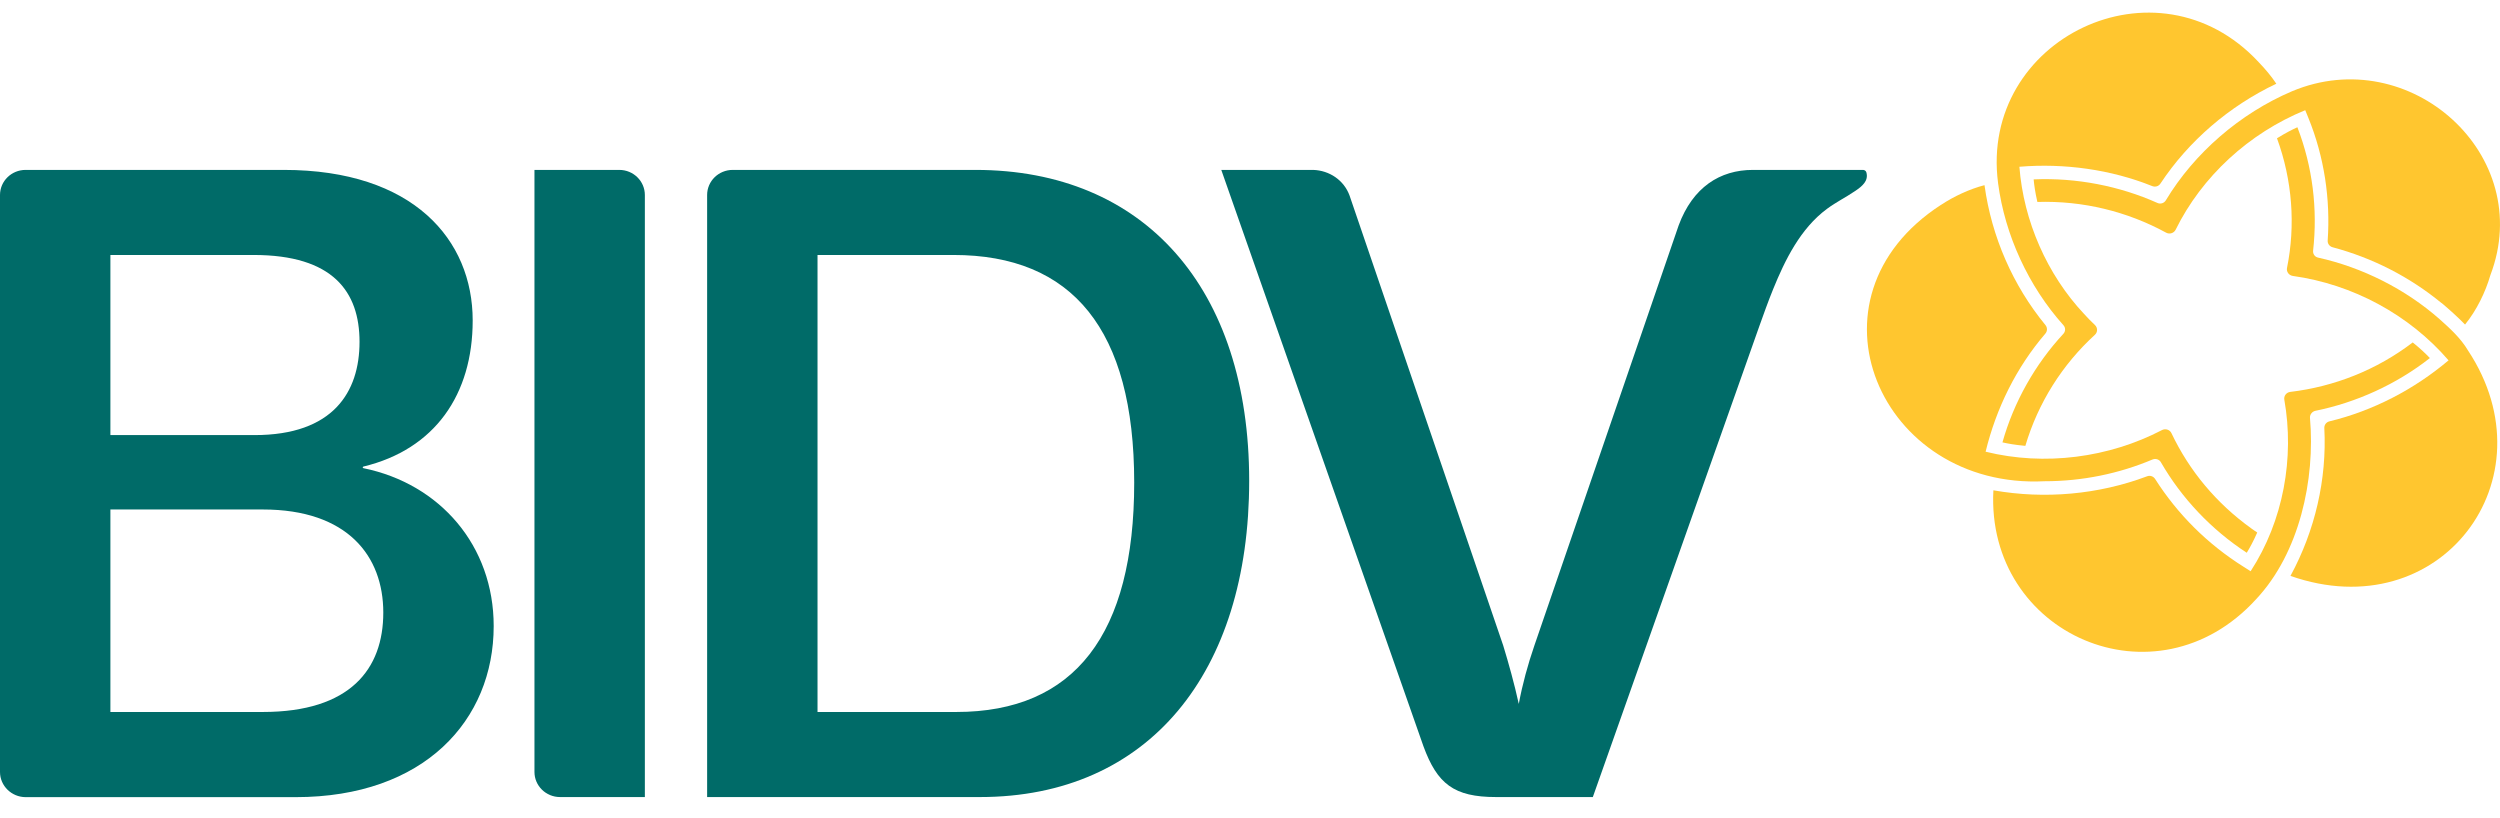
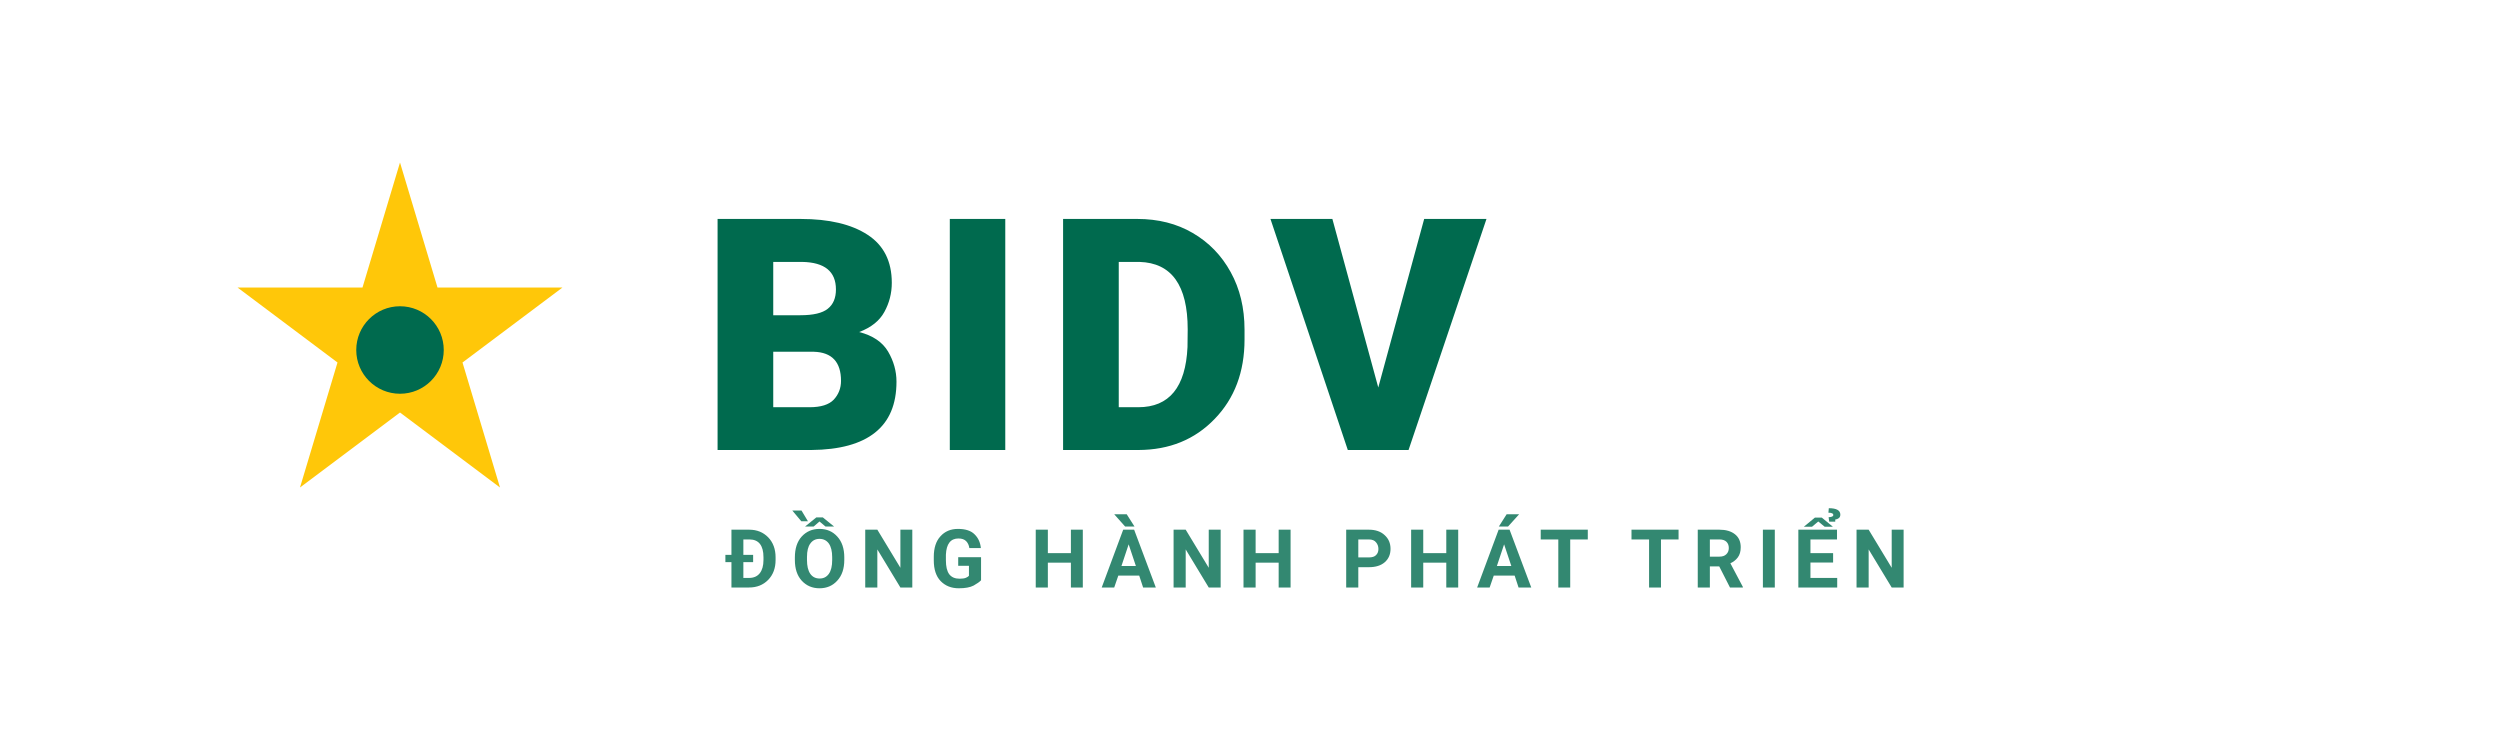
- <svg xmlns="http://www.w3.org/2000/svg" width="107" height="35" viewBox="0 0 107 35" fill="none">
-   <path d="M105.634 15.005C105.319 14.475 104.872 14.069 104.417 13.662C102.946 12.366 101.101 11.444 99.215 11.026C99.075 10.997 98.986 10.87 99.001 10.728C99.2 8.953 98.982 7.138 98.328 5.446C98.106 5.547 97.821 5.692 97.481 5.903L97.455 5.918C98.113 7.715 98.254 9.639 97.884 11.469C97.851 11.633 97.966 11.785 98.132 11.81C100.687 12.166 103.105 13.459 104.798 15.423C103.326 16.665 101.574 17.58 99.7 18.034C99.566 18.066 99.474 18.186 99.481 18.32C99.596 20.513 99.082 22.714 98.032 24.649C104.436 26.9 109.268 20.51 105.634 15.005Z" fill="#FFC62F" />
-   <path d="M98.098 3.906C95.873 4.854 93.913 6.553 92.697 8.575C92.623 8.695 92.475 8.746 92.342 8.688C90.719 7.962 88.874 7.598 87.04 7.678C87.062 7.918 87.106 8.234 87.195 8.622L87.199 8.644C89.147 8.582 91.048 9.051 92.712 9.959C92.859 10.038 93.044 9.98 93.118 9.831C94.239 7.555 96.254 5.7 98.664 4.716L98.797 5.042C99.477 6.709 99.747 8.517 99.625 10.293C99.614 10.427 99.703 10.547 99.836 10.583C101.544 11.037 103.134 11.85 104.498 12.972L104.502 12.969C104.85 13.263 105.186 13.564 105.504 13.891C106.003 13.277 106.38 12.496 106.587 11.781C108.55 6.636 103.141 1.789 98.098 3.906Z" fill="#FFC62F" />
-   <path d="M96.594 22.826L96.609 22.79C96.527 22.735 96.442 22.681 96.365 22.623C94.856 21.541 93.703 20.15 92.937 18.538C92.867 18.389 92.682 18.331 92.534 18.407C90.26 19.591 87.517 19.958 84.984 19.333C85.436 17.478 86.293 15.732 87.543 14.276C87.632 14.17 87.632 14.021 87.547 13.916C86.149 12.213 85.243 10.136 84.94 7.947L84.936 7.925C84.293 8.092 83.62 8.408 83.084 8.764C83.084 8.764 83.084 8.764 83.08 8.764C76.913 12.751 80.452 20.949 87.506 20.597C89.129 20.597 90.697 20.27 92.127 19.667C92.26 19.613 92.416 19.66 92.486 19.784C93.362 21.305 94.634 22.663 96.161 23.658C96.287 23.454 96.438 23.178 96.594 22.826Z" fill="#FFC62F" />
-   <path d="M103.282 14.671L103.263 14.657C101.725 15.833 99.906 16.549 98.021 16.774C97.854 16.796 97.74 16.948 97.769 17.108C98.209 19.591 97.732 22.285 96.327 24.449L96.035 24.264C94.479 23.287 93.203 22.013 92.238 20.499C92.164 20.383 92.02 20.336 91.894 20.386C89.82 21.167 87.513 21.374 85.317 20.985C84.992 27.154 92.272 30.346 96.557 25.651C98.42 23.669 99.097 20.528 98.867 17.885C98.856 17.747 98.956 17.613 99.097 17.583C100.845 17.228 102.561 16.454 103.999 15.325C103.829 15.147 103.596 14.922 103.282 14.671Z" fill="#FFC62F" />
-   <path d="M96.671 2.661L96.668 2.657C92.316 -2.027 84.711 1.669 85.517 7.831V7.835C85.809 10.064 86.826 12.261 88.316 13.92C88.412 14.025 88.408 14.185 88.312 14.287C87.114 15.579 86.193 17.195 85.705 18.934C85.942 18.988 86.256 19.043 86.648 19.079L86.685 19.083C87.229 17.242 88.267 15.604 89.661 14.33C89.783 14.218 89.787 14.029 89.665 13.913C89.502 13.76 89.347 13.6 89.195 13.433C87.617 11.752 86.608 9.458 86.43 7.137C88.353 6.978 90.345 7.254 92.116 7.965C92.246 8.016 92.39 7.973 92.464 7.86C93.677 6.03 95.403 4.545 97.426 3.583C97.211 3.26 96.949 2.948 96.671 2.661Z" fill="#FFC62F" />
-   <path d="M11.247 30.473C14.996 30.473 16.405 28.632 16.405 26.217C16.405 23.803 14.881 21.806 11.247 21.806H4.725V30.473H11.247ZM10.896 18.622C14.257 18.622 15.388 16.781 15.388 14.631C15.388 12.486 14.253 10.913 10.855 10.913H4.725V18.622H10.896ZM0 33.04V8.346C0 7.751 0.492 7.272 1.094 7.272H12.145C17.691 7.272 20.231 10.264 20.231 13.716C20.231 16.883 18.616 19.228 15.554 19.969C15.514 19.98 15.517 20.03 15.554 20.038C18.837 20.709 21.13 23.36 21.13 26.795C21.13 30.821 18.161 34.118 12.652 34.118H1.094C0.492 34.114 0 33.632 0 33.04Z" fill="#006B68" />
-   <path d="M22.875 33.04V7.272H26.505C27.112 7.272 27.6 7.755 27.6 8.346V34.114H23.969C23.366 34.114 22.875 33.632 22.875 33.04Z" fill="#006B68" />
-   <path d="M40.928 30.473C46.005 30.473 48.544 27.136 48.544 20.655C48.544 14.098 45.89 10.913 40.81 10.913H34.99V30.473H40.928ZM30.265 34.114V8.346C30.265 7.751 30.757 7.272 31.36 7.272H41.749C48.973 7.272 53.465 12.333 53.465 20.579C53.465 28.784 49.169 34.114 41.941 34.114H30.265Z" fill="#006B68" />
-   <path d="M68.173 34.114H64.032C62.224 34.114 61.514 33.548 60.923 31.939L52.271 7.272H56.205C56.893 7.294 57.521 7.707 57.762 8.372L64.339 27.633C64.572 28.399 64.809 29.245 65.004 30.128C65.16 29.285 65.393 28.439 65.67 27.633L71.848 9.643C72.451 8.016 73.612 7.272 75.024 7.272H79.742C79.805 7.275 79.864 7.315 79.882 7.381C79.978 7.736 79.716 7.962 79.405 8.172C78.943 8.484 78.621 8.626 78.196 8.938C77.054 9.781 76.392 11.142 75.889 12.38C75.675 12.903 75.486 13.441 75.294 13.974L68.173 34.114Z" fill="#006B68" />
+ <svg xmlns="http://www.w3.org/2000/svg" viewBox="0 0 200 60" width="200" height="60">
+   <g transform="translate(12, 10)">
+     <path d="M20 3 L23 13 L33 13 L25 19 L28 29 L20 23 L12 29 L15 19 L7 13 L17 13 Z" fill="#FFC709" />
+     <circle cx="20" cy="18" r="3.5" fill="#006A4E" />
+   </g>
+   <text x="56" y="36" font-family="'Segoe UI', -apple-system, Roboto, Arial, sans-serif" font-weight="900" font-size="26" fill="#006A4E" letter-spacing="1.5">BIDV</text>
+   <text x="58" y="47" font-family="'Segoe UI', -apple-system, Roboto, Arial, sans-serif" font-weight="700" font-size="6.5" fill="#006A4E" opacity="0.8" letter-spacing="1">ĐỒNG HÀNH PHÁT TRIỂN</text>
</svg>
